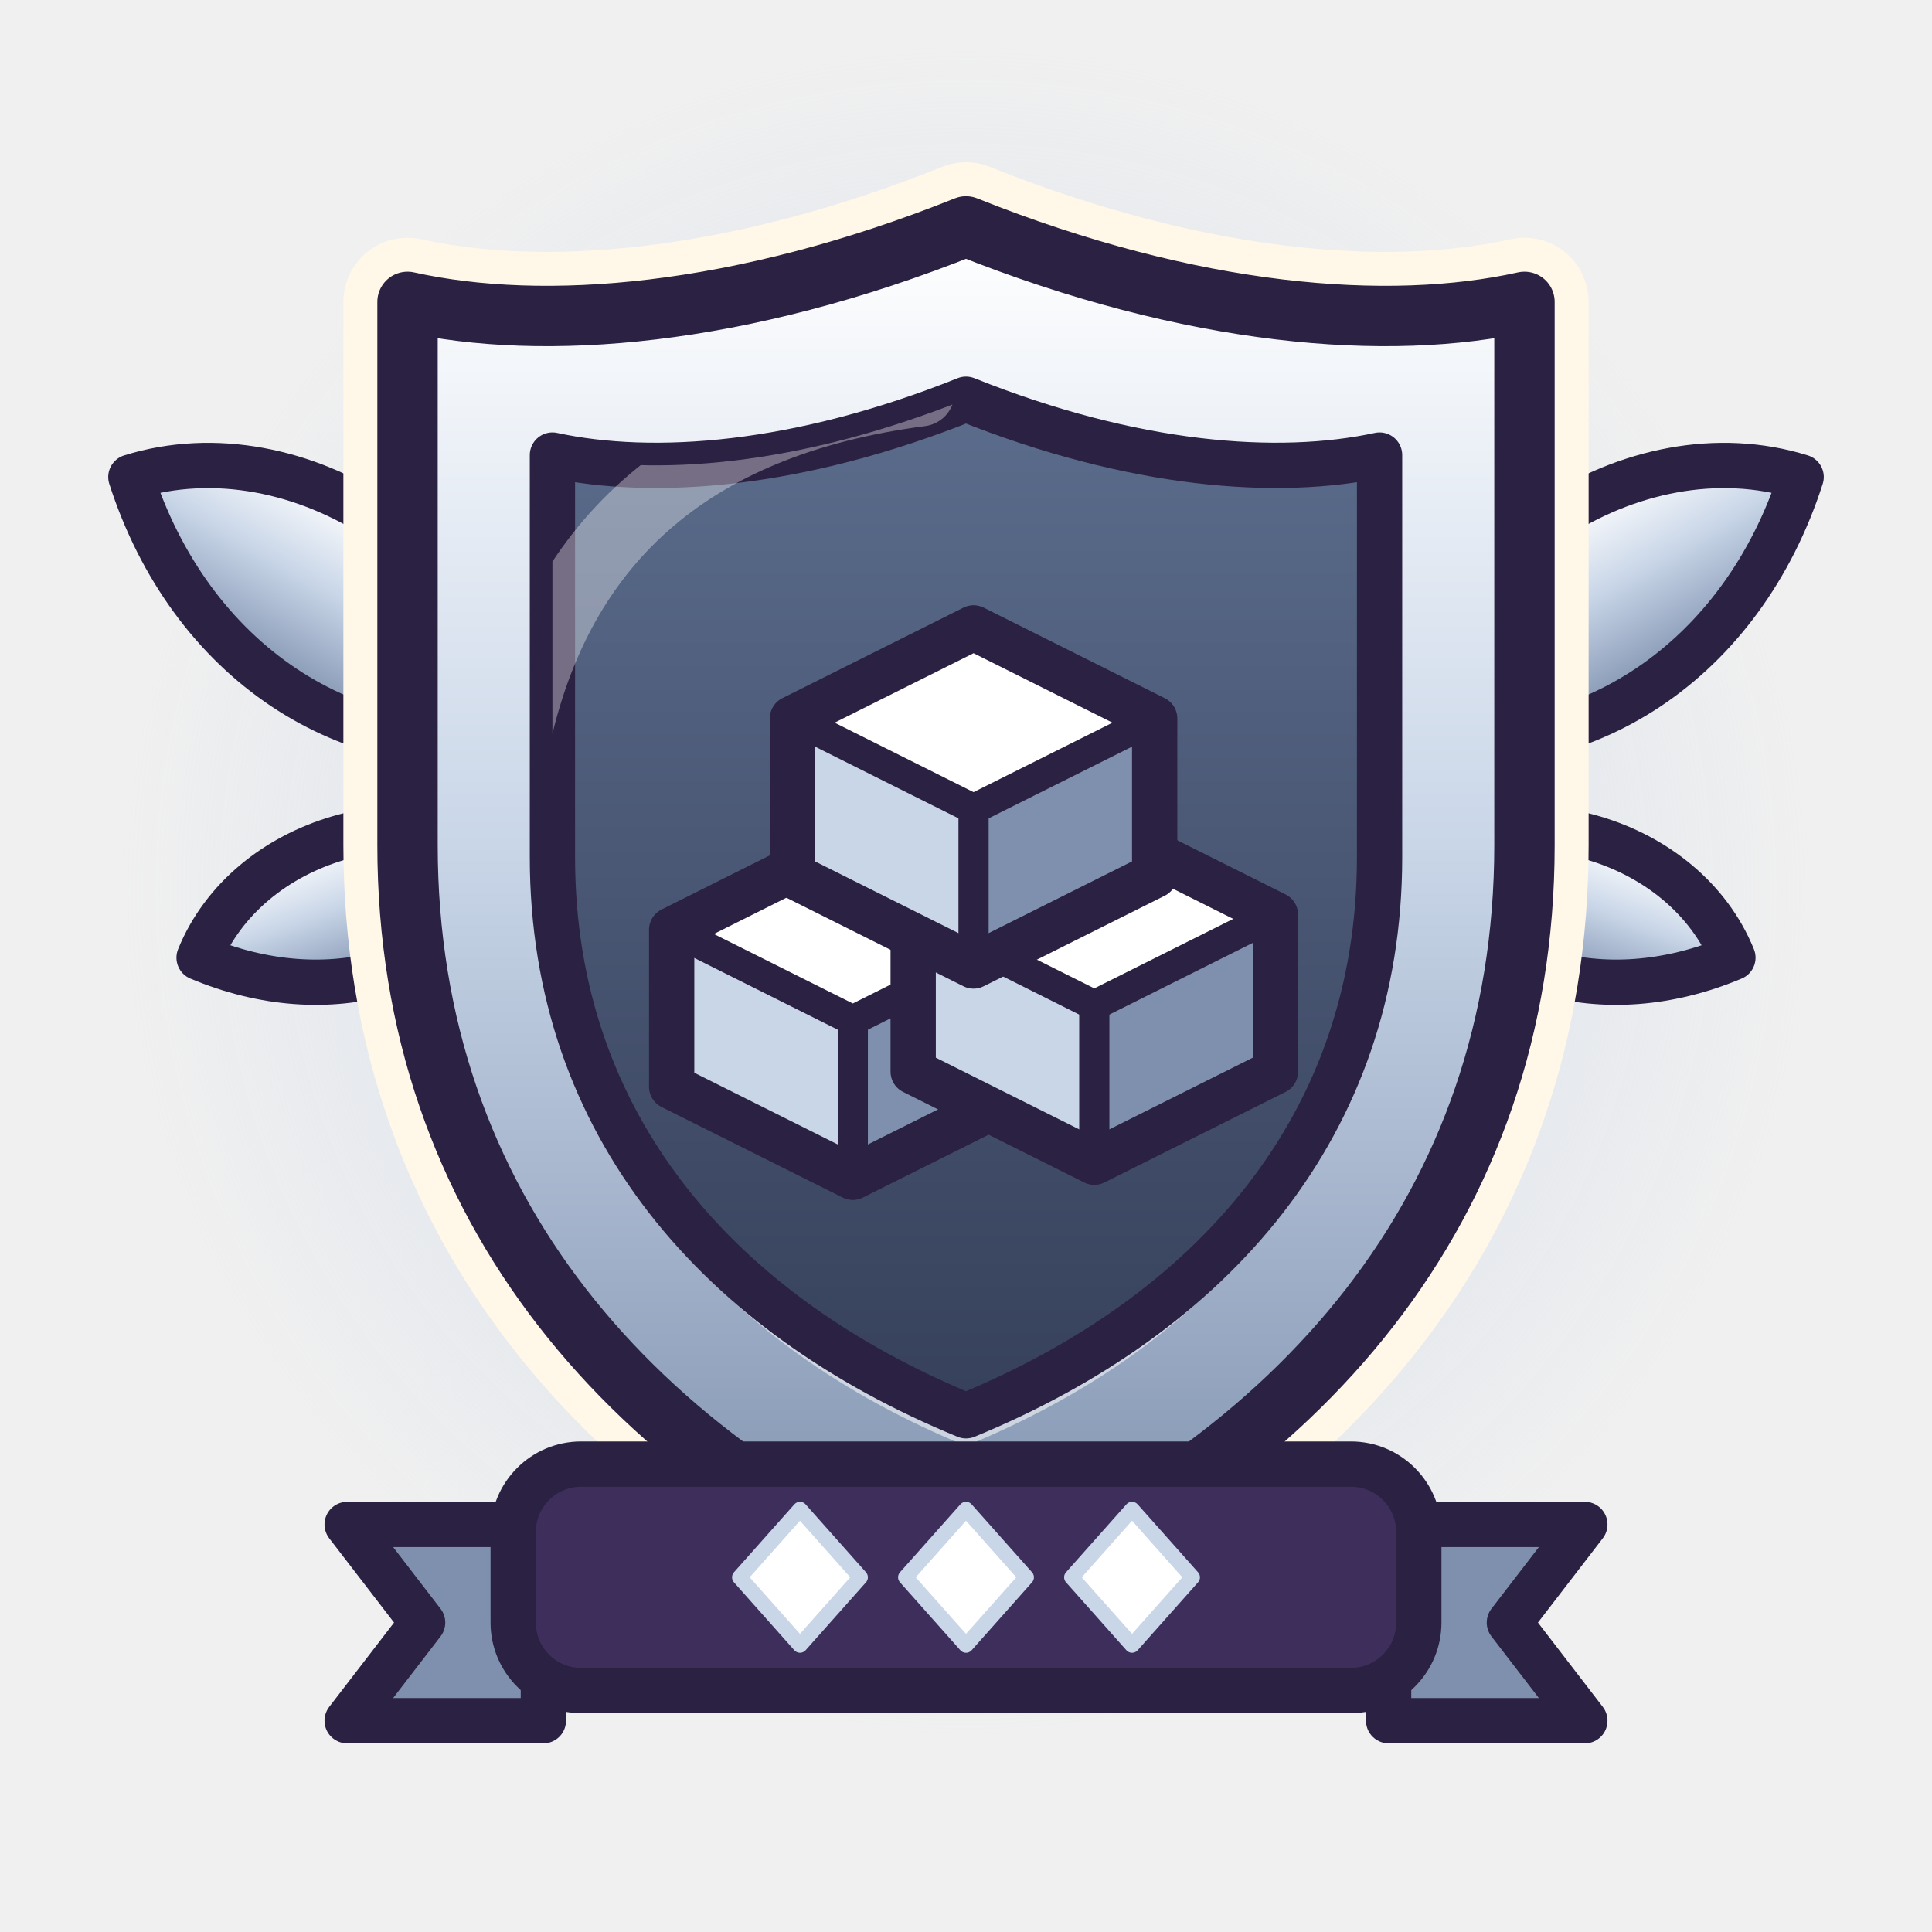
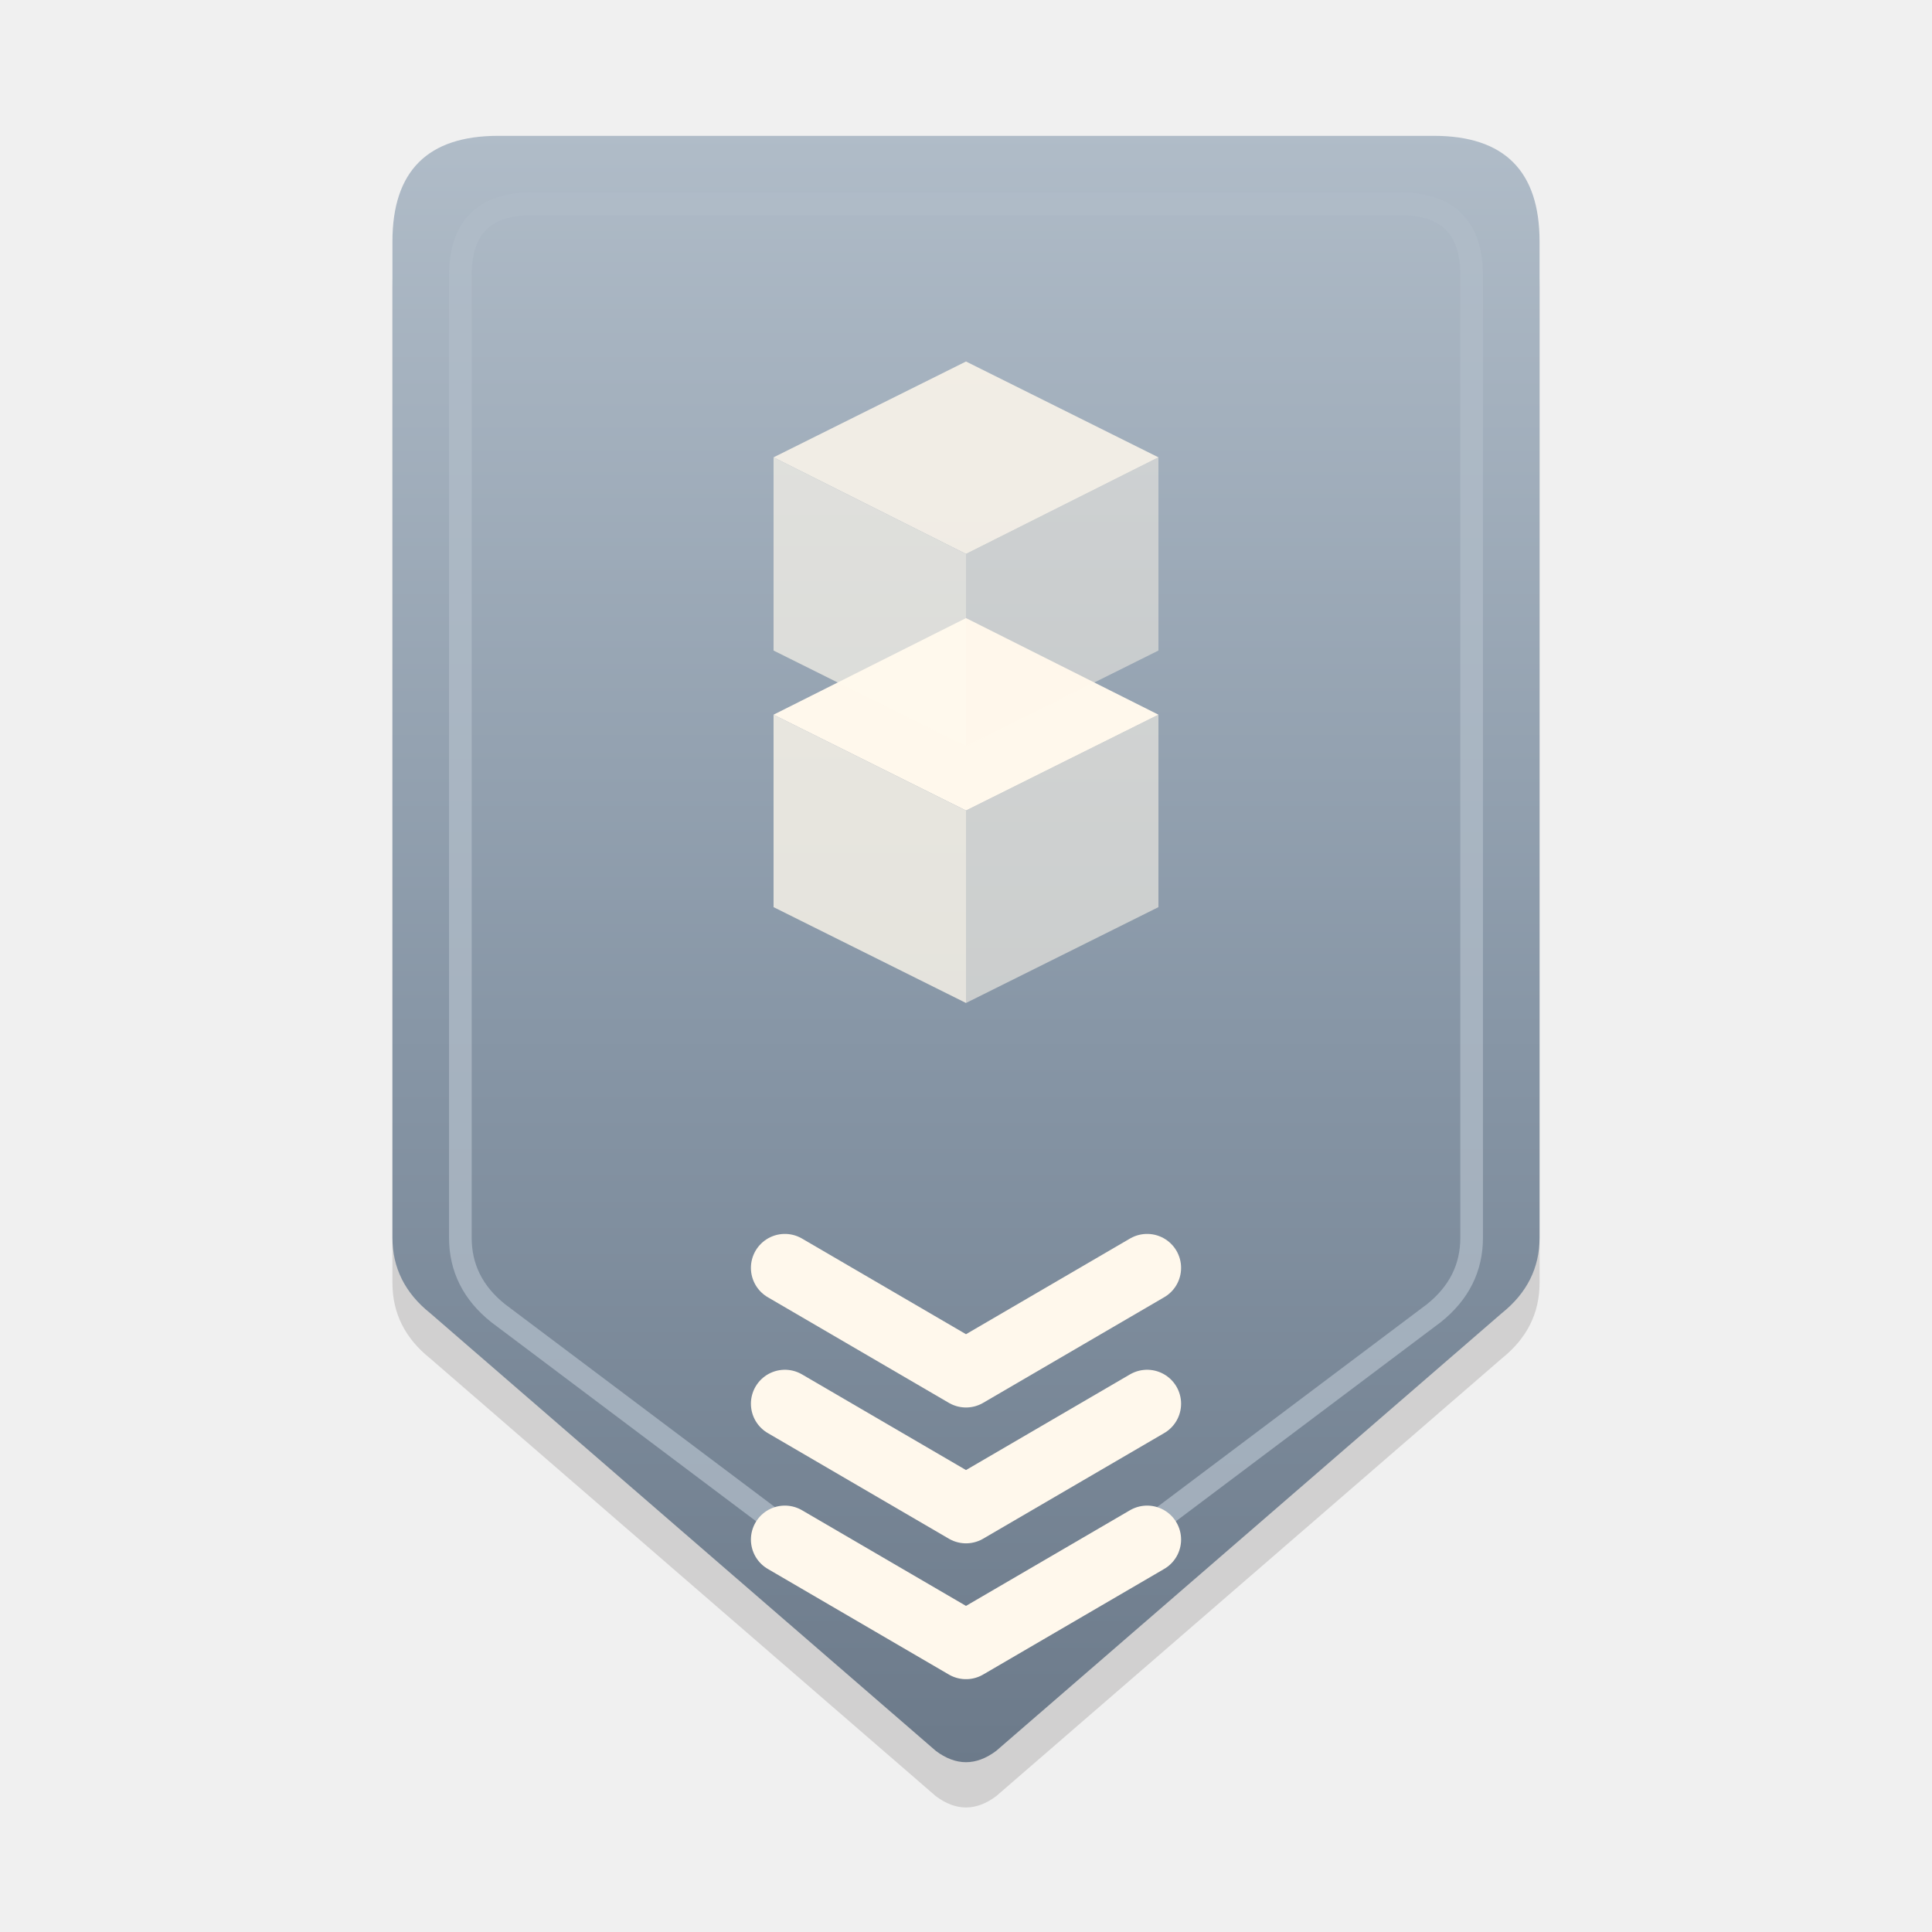
<svg xmlns="http://www.w3.org/2000/svg" width="512" height="512" viewBox="0 0 256 256">
  <defs>
-     <linearGradient id="silver-metal" x1="0" y1="0" x2="0" y2="1">
-       <stop offset="0" stop-color="#FFFFFF" />
-       <stop offset="0.45" stop-color="#C9D6E8" />
-       <stop offset="1" stop-color="#7E90AE" />
+     <linearGradient id="silver3g" x1="0" y1="0" x2="0" y2="1">
+       <stop offset="0" stop-color="#B0BCC8" />
+       <stop offset="0.55" stop-color="#8796A6" />
+       <stop offset="1" stop-color="#6C7A8A" />
    </linearGradient>
-     <linearGradient id="silver-face" x1="0" y1="0" x2="0" y2="1">
-       <stop offset="0" stop-color="#5B6C8C" />
-       <stop offset="1" stop-color="#36405A" />
-     </linearGradient>
-     <linearGradient id="silver-sym" x1="0" y1="0" x2="1" y2="1">
-       <stop offset="0" stop-color="#FFFFFF" />
-       <stop offset="0.35" stop-color="#EAF2FF" />
-       <stop offset="1" stop-color="#C9D6E8" />
-     </linearGradient>
-     <radialGradient id="silver-glow" cx="0.5" cy="0.5" r="0.5">
-       <stop offset="0" stop-color="#FFFFFF" stop-opacity="0.9" />
-       <stop offset="0.6" stop-color="#C9D6E8" stop-opacity="0.35" />
-       <stop offset="1" stop-color="#C9D6E8" stop-opacity="0" />
-     </radialGradient>
  </defs>
-   <circle cx="128" cy="118" r="112" fill="url(#silver-glow)" />
-   <g>
-     <path d="M0 0 C-11.3 -14 -34 -15.4 -45.4 -2.8 C-31.8 9.8 -13.6 11.2 0 0 Z" transform="translate(70 114) rotate(-20)" fill="url(#silver-metal)" stroke="#2B2142" stroke-width="6" stroke-linejoin="round" />
-     <path d="M0 0 C-15.8 -19 -47.2 -20.9 -63 -3.8 C-44.1 13.3 -18.9 15.2 0 0 Z" transform="translate(70 98) rotate(30)" fill="url(#silver-metal)" stroke="#2B2142" stroke-width="6" stroke-linejoin="round" />
+   <path d="M66 18 H190 Q204 18 204 32 V164 Q204 170 199 174 L132 232 Q128 235 124 232 L57 174 Q52 170 52 164 V32 Q52 18 66 18 Z" transform="translate(0 6)" fill="#2E2A26" fill-opacity="0.16" />
+   <path d="M66 18 H190 Q204 18 204 32 V164 Q204 170 199 174 L132 232 Q128 235 124 232 L57 174 Q52 170 52 164 V32 Q52 18 66 18 Z" fill="url(#silver3g)" />
+   <path d="M70.5 27 H185.5 Q195 27 195 36.5 V164 Q195 170 190 174 L132 217.6 Q128 220.6 124 217.6 L66 174 Q61 170 61 164 V36.5 Q61 27 70.5 27 Z" fill="none" stroke="#B0BCC8" stroke-width="3" stroke-opacity="0.75" />
+   <g opacity="1.0">
+     <polygon points="128,81.9 153.5,94.7 128,107.4 102.5,94.7" fill="#FFF8EC" />
+     <polygon points="102.5,94.7 128,107.4 128,132.9 102.5,120.2" fill="#FFF8EC" fill-opacity="0.78" />
+     <polygon points="153.5,94.7 128,107.4 128,132.9 153.5,120.2" fill="#FFF8EC" fill-opacity="0.56" />
  </g>
-   <g transform="translate(256 0) scale(-1 1)">
-     <path d="M0 0 C-11.3 -14 -34 -15.4 -45.4 -2.8 C-31.8 9.8 -13.6 11.2 0 0 Z" transform="translate(70 114) rotate(-20)" fill="url(#silver-metal)" stroke="#2B2142" stroke-width="6" stroke-linejoin="round" />
-     <path d="M0 0 C-15.8 -19 -47.2 -20.9 -63 -3.8 C-44.1 13.3 -18.9 15.2 0 0 Z" transform="translate(70 98) rotate(30)" fill="url(#silver-metal)" stroke="#2B2142" stroke-width="6" stroke-linejoin="round" />
+   <g opacity="0.85">
+     <polygon points="128,47.9 153.5,60.6 128,73.4 102.5,60.6" fill="#FFF8EC" />
+     <polygon points="102.5,60.6 128,73.4 128,98.9 102.5,86.2" fill="#FFF8EC" fill-opacity="0.78" />
+     <polygon points="153.5,60.6 128,73.4 128,98.9 153.5,86.2" fill="#FFF8EC" fill-opacity="0.56" />
  </g>
-   <path d="M128 30 C158 42 184 44 202 40 L202 112 C202 160 172 194 128 212 C84 194 54 160 54 112 L54 40 C72 44 98 42 128 30 Z" transform="translate(0 7)" fill="#2B2142" fill-opacity="0.3" />
-   <path d="M128 30 C158 42 184 44 202 40 L202 112 C202 160 172 194 128 212 C84 194 54 160 54 112 L54 40 C72 44 98 42 128 30 Z" fill="none" stroke="#FFF7E8" stroke-width="17" stroke-linejoin="round" />
-   <path d="M128 30 C158 42 184 44 202 40 L202 112 C202 160 172 194 128 212 C84 194 54 160 54 112 L54 40 C72 44 98 42 128 30 Z" fill="url(#silver-metal)" stroke="#2B2142" stroke-width="8" stroke-linejoin="round" />
-   <path d="M128 52.9 C150.2 61.8 169.4 63.2 182.8 60.3 L182.8 113.6 C182.8 149.1 160.6 174.2 128 187.6 C95.4 174.2 73.2 149.1 73.2 113.6 L73.2 60.3 C86.6 63.2 105.8 61.8 128 52.9 Z" transform="translate(0 4)" fill="#FFFFFF" fill-opacity="0.55" />
-   <path d="M128 52.9 C150.2 61.8 169.4 63.2 182.8 60.3 L182.8 113.6 C182.8 149.1 160.6 174.2 128 187.6 C95.4 174.2 73.2 149.1 73.2 113.6 L73.2 60.3 C86.6 63.2 105.8 61.8 128 52.9 Z" fill="url(#silver-face)" stroke="#2B2142" stroke-width="6" stroke-linejoin="round" />
-   <polygon points="113,111.2 137,123.2 113,135.2 89,123.2" fill="#FFFFFF" />
-   <polygon points="89,123.2 113,135.2 113,156 89,144" fill="#C9D6E8" />
-   <polygon points="137,123.2 113,135.2 113,156 137,144" fill="#7E90AE" />
-   <polygon points="113,111.2 137,123.2 137,144 113,156 89,144 89,123.2" fill="none" stroke="#2B2142" stroke-width="6" stroke-linejoin="round" />
-   <polyline points="89,123.2 113,135.2 137,123.2" fill="none" stroke="#2B2142" stroke-width="4" stroke-linejoin="round" />
-   <line x1="113" y1="135.2" x2="113" y2="156" stroke="#2B2142" stroke-width="4" />
-   <polygon points="145,109.2 169,121.2 145,133.2 121,121.2" fill="#FFFFFF" />
-   <polygon points="121,121.2 145,133.2 145,154 121,142" fill="#C9D6E8" />
-   <polygon points="169,121.2 145,133.2 145,154 169,142" fill="#7E90AE" />
-   <polygon points="145,109.2 169,121.2 169,142 145,154 121,142 121,121.2" fill="none" stroke="#2B2142" stroke-width="6" stroke-linejoin="round" />
-   <polyline points="121,121.2 145,133.2 169,121.2" fill="none" stroke="#2B2142" stroke-width="4" stroke-linejoin="round" />
-   <line x1="145" y1="133.2" x2="145" y2="154" stroke="#2B2142" stroke-width="4" />
-   <polygon points="129,83.2 153,95.2 129,107.2 105,95.2" fill="#FFFFFF" />
-   <polygon points="105,95.2 129,107.2 129,128 105,116" fill="#C9D6E8" />
-   <polygon points="153,95.2 129,107.2 129,128 153,116" fill="#7E90AE" />
-   <polygon points="129,83.2 153,95.2 153,116 129,128 105,116 105,95.2" fill="none" stroke="#2B2142" stroke-width="6" stroke-linejoin="round" />
-   <polyline points="105,95.2 129,107.2 153,95.2" fill="none" stroke="#2B2142" stroke-width="4" stroke-linejoin="round" />
-   <line x1="129" y1="107.2" x2="129" y2="128" stroke="#2B2142" stroke-width="4" />
-   <clipPath id="silver-clip">
-     <path d="M128 52.9 C150.2 61.8 169.4 63.2 182.8 60.3 L182.8 113.6 C182.8 149.1 160.6 174.2 128 187.6 C95.4 174.2 73.2 149.1 73.2 113.6 L73.2 60.3 C86.6 63.2 105.8 61.8 128 52.9 Z" />
-   </clipPath>
-   <path d="M68 100 Q76 58 122 52" clip-path="url(#silver-clip)" fill="none" stroke="#FFFFFF" stroke-opacity="0.35" stroke-width="9" stroke-linecap="round" />
-   <polygon points="72,202 46,202 56,215 46,228 72,228" fill="#7E90AE" stroke="#2B2142" stroke-width="6" stroke-linejoin="round" />
-   <polygon points="184,202 210,202 200,215 210,228 184,228" fill="#7E90AE" stroke="#2B2142" stroke-width="6" stroke-linejoin="round" />
-   <rect x="68" y="194" width="120" height="30" rx="9" fill="#3D2E5C" stroke="#2B2142" stroke-width="6" />
-   <polygon points="106,200 114,209 106,218 98,209" fill="#FFFFFF" stroke="#C9D6E8" stroke-width="2" stroke-linejoin="round" />
-   <polygon points="128,200 136,209 128,218 120,209" fill="#FFFFFF" stroke="#C9D6E8" stroke-width="2" stroke-linejoin="round" />
-   <polygon points="150,200 158,209 150,218 142,209" fill="#FFFFFF" stroke="#C9D6E8" stroke-width="2" stroke-linejoin="round" />
+   <path d="M104 168 L128 182 L152 168" fill="none" stroke="#FFF8EC" stroke-width="9" stroke-linecap="round" stroke-linejoin="round" />
+   <path d="M104 186 L128 200 L152 186" fill="none" stroke="#FFF8EC" stroke-width="9" stroke-linecap="round" stroke-linejoin="round" />
+   <path d="M104 204 L128 218 L152 204" fill="none" stroke="#FFF8EC" stroke-width="9" stroke-linecap="round" stroke-linejoin="round" />
</svg>
